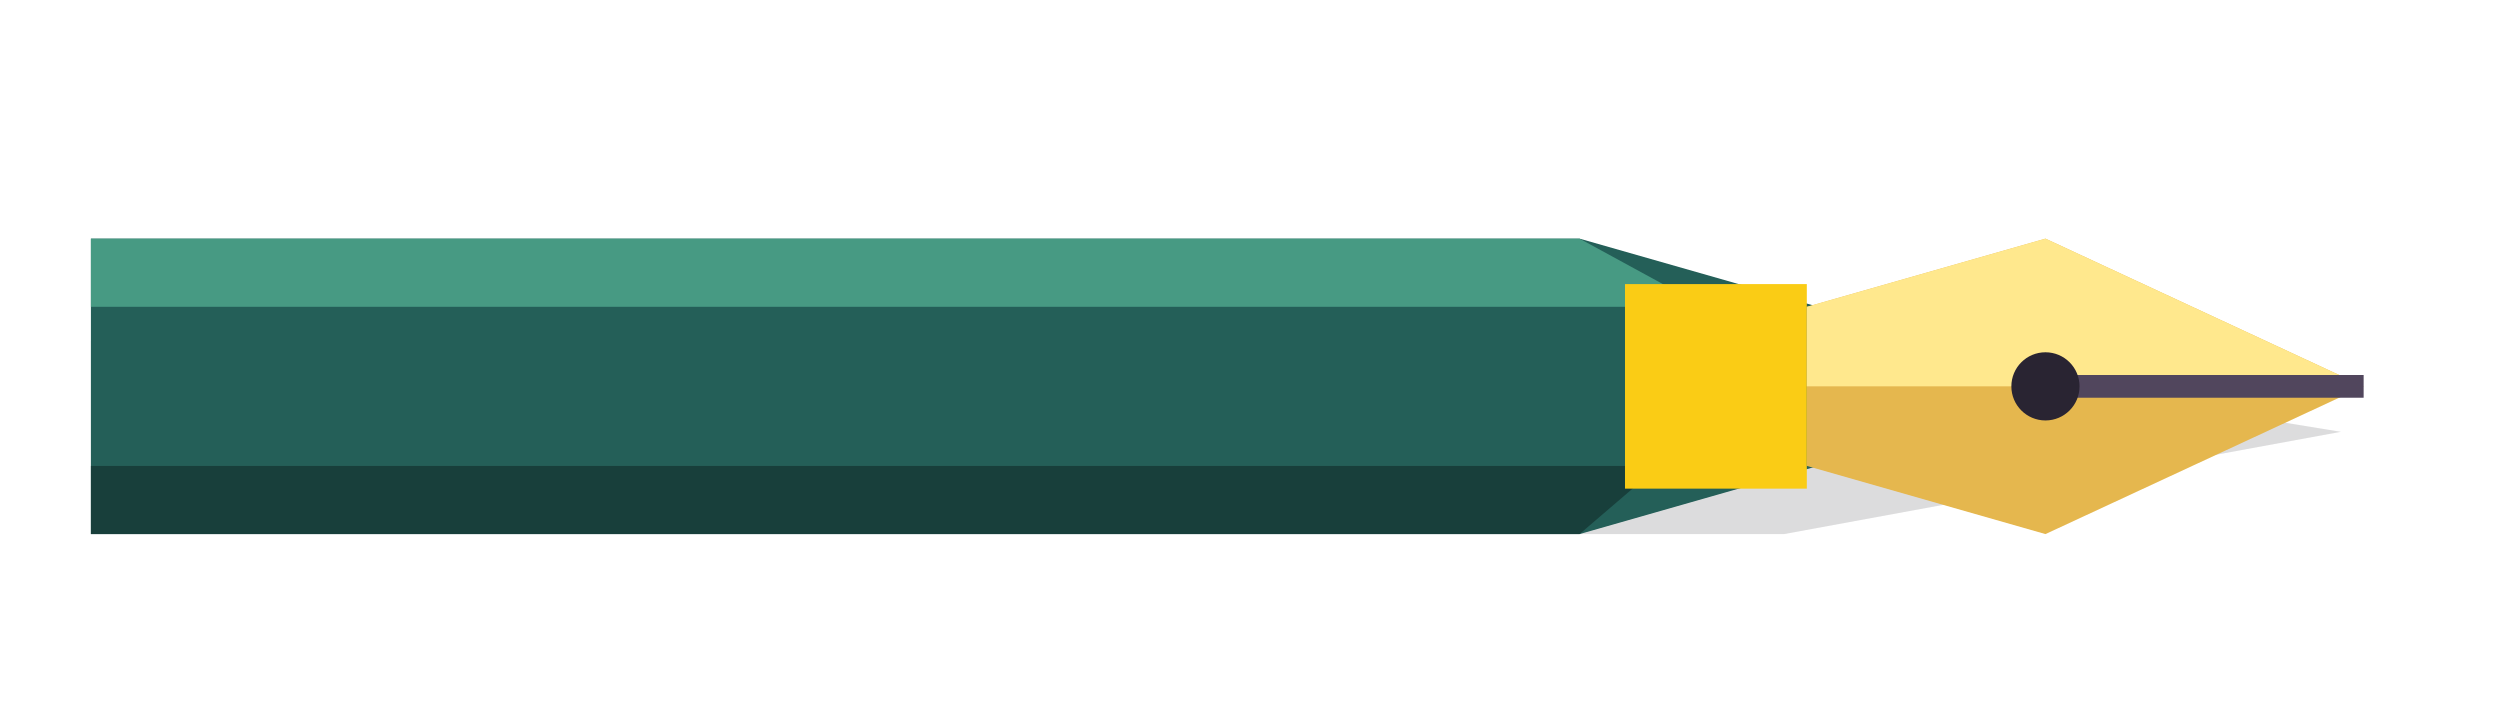
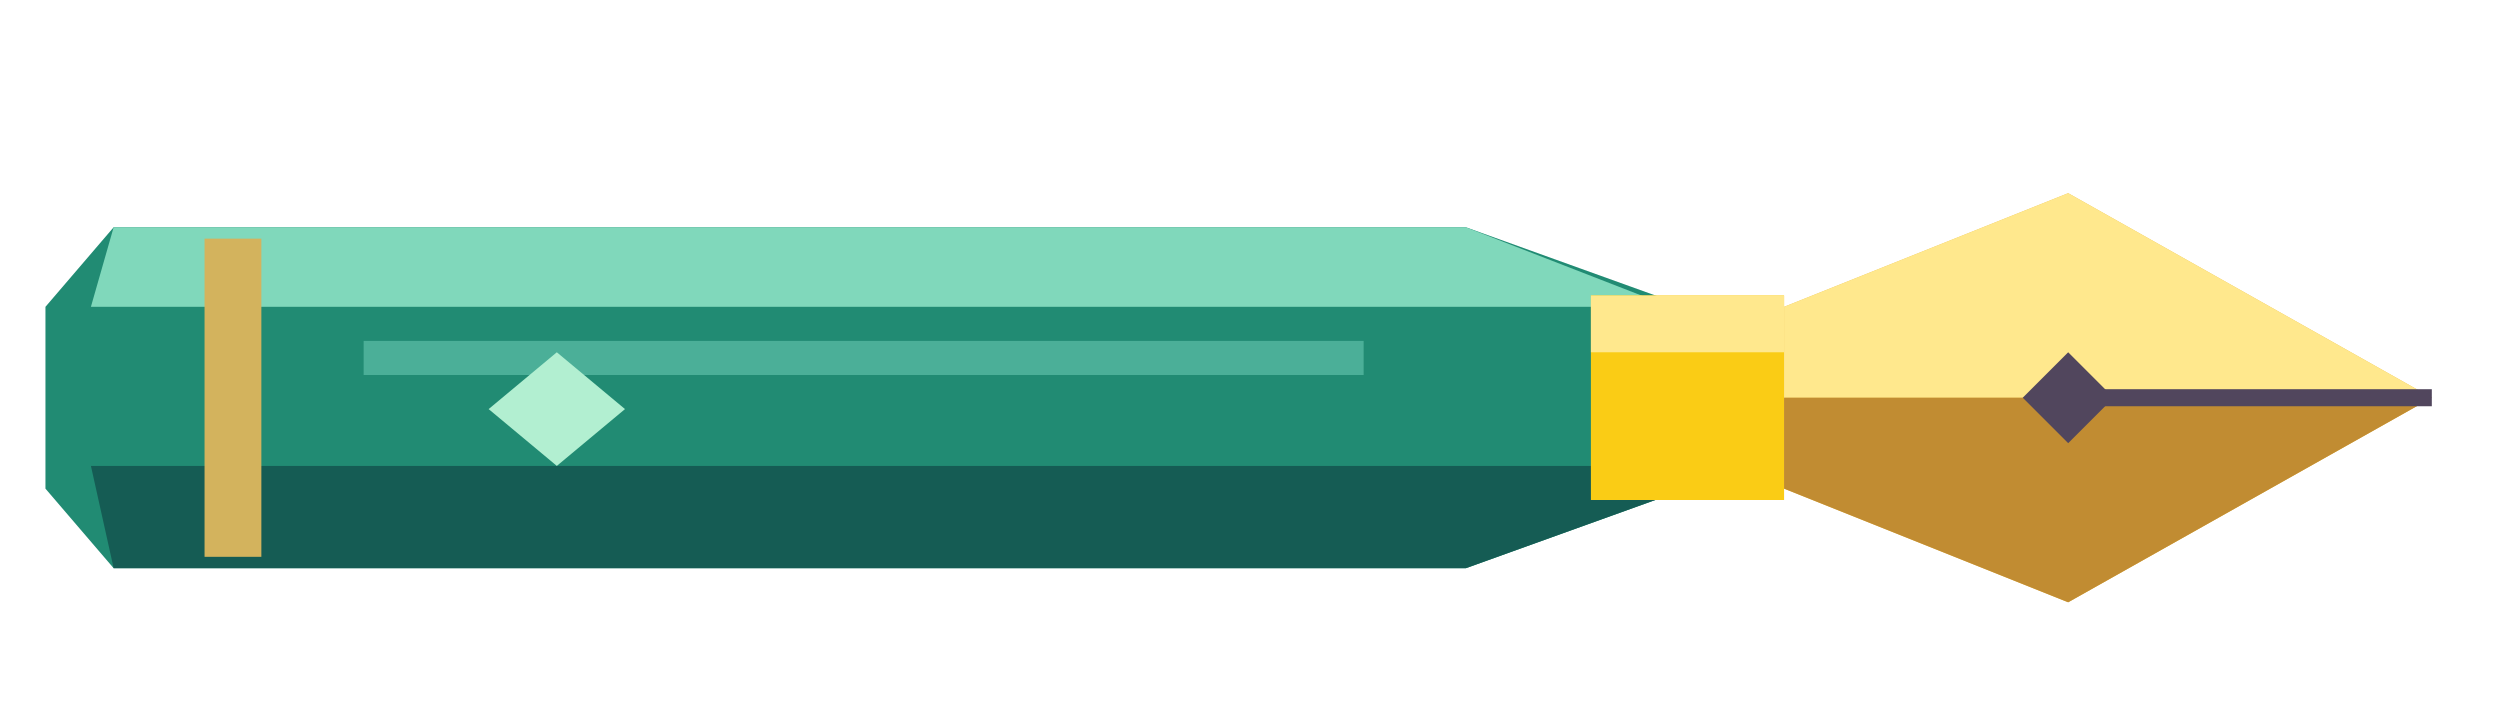
<svg xmlns="http://www.w3.org/2000/svg" viewBox="0 0 220 64">
-   <path d="M8 30H157L206 38 157 47H8Z" fill="#17151c" opacity=".15" />
-   <path d="M8 21H139L160 27V41L139 47H8Z" fill="#245f58" />
-   <path d="M8 21H139L150 27H8Z" fill="#479a83" />
-   <path d="M8 41H146L139 47H8Z" fill="#183f3b" />
-   <path d="M143 25H159V43H143Z" fill="#facc15" />
-   <path d="M159 27L180 21 208 34 180 47 159 41Z" fill="#e5b74e" />
-   <path d="M159 27L180 21 208 34H159Z" fill="#ffe88d" />
-   <path d="M181 34H208" stroke="#51465d" stroke-width="2" />
-   <circle cx="180" cy="34" r="3" fill="#292432" />
+   <path d="M10 20h119l25 9v12l-25 9H10l-6-7V27Z" fill="#218b73" />
+   <path d="M10 20h119l18 7H8Z" fill="#80d8bb" />
+   <path d="M8 41h146l-25 9H10Z" fill="#155c54" />
+   <path d="M18 21h5v28h-5Z" fill="#d3b35d" />
+   <path d="M32 30h88v3H32Z" fill="#4baf98" />
+   <path d="m43 36 6-5 6 5-6 5Z" fill="#b2efd1" />
+   <path d="M140 26h17v18h-17Z" fill="#facc15" />
+   <path d="M140 26h17v5h-17Z" fill="#ffe88d" />
+   <path d="m157 27 25-10 32 18-32 18-25-10Z" fill="#e9ba49" />
+   <path d="m157 27 25-10 32 18h-57Z" fill="#ffe88d" />
+   <path d="m157 43 25 10 32-18h-57Z" fill="#c18c32" />
+   <path d="M183 35h31" stroke="#51465d" stroke-width="1.5" />
+   <path d="m178 35 4-4 4 4-4 4Z" fill="#51465d" />
</svg>
